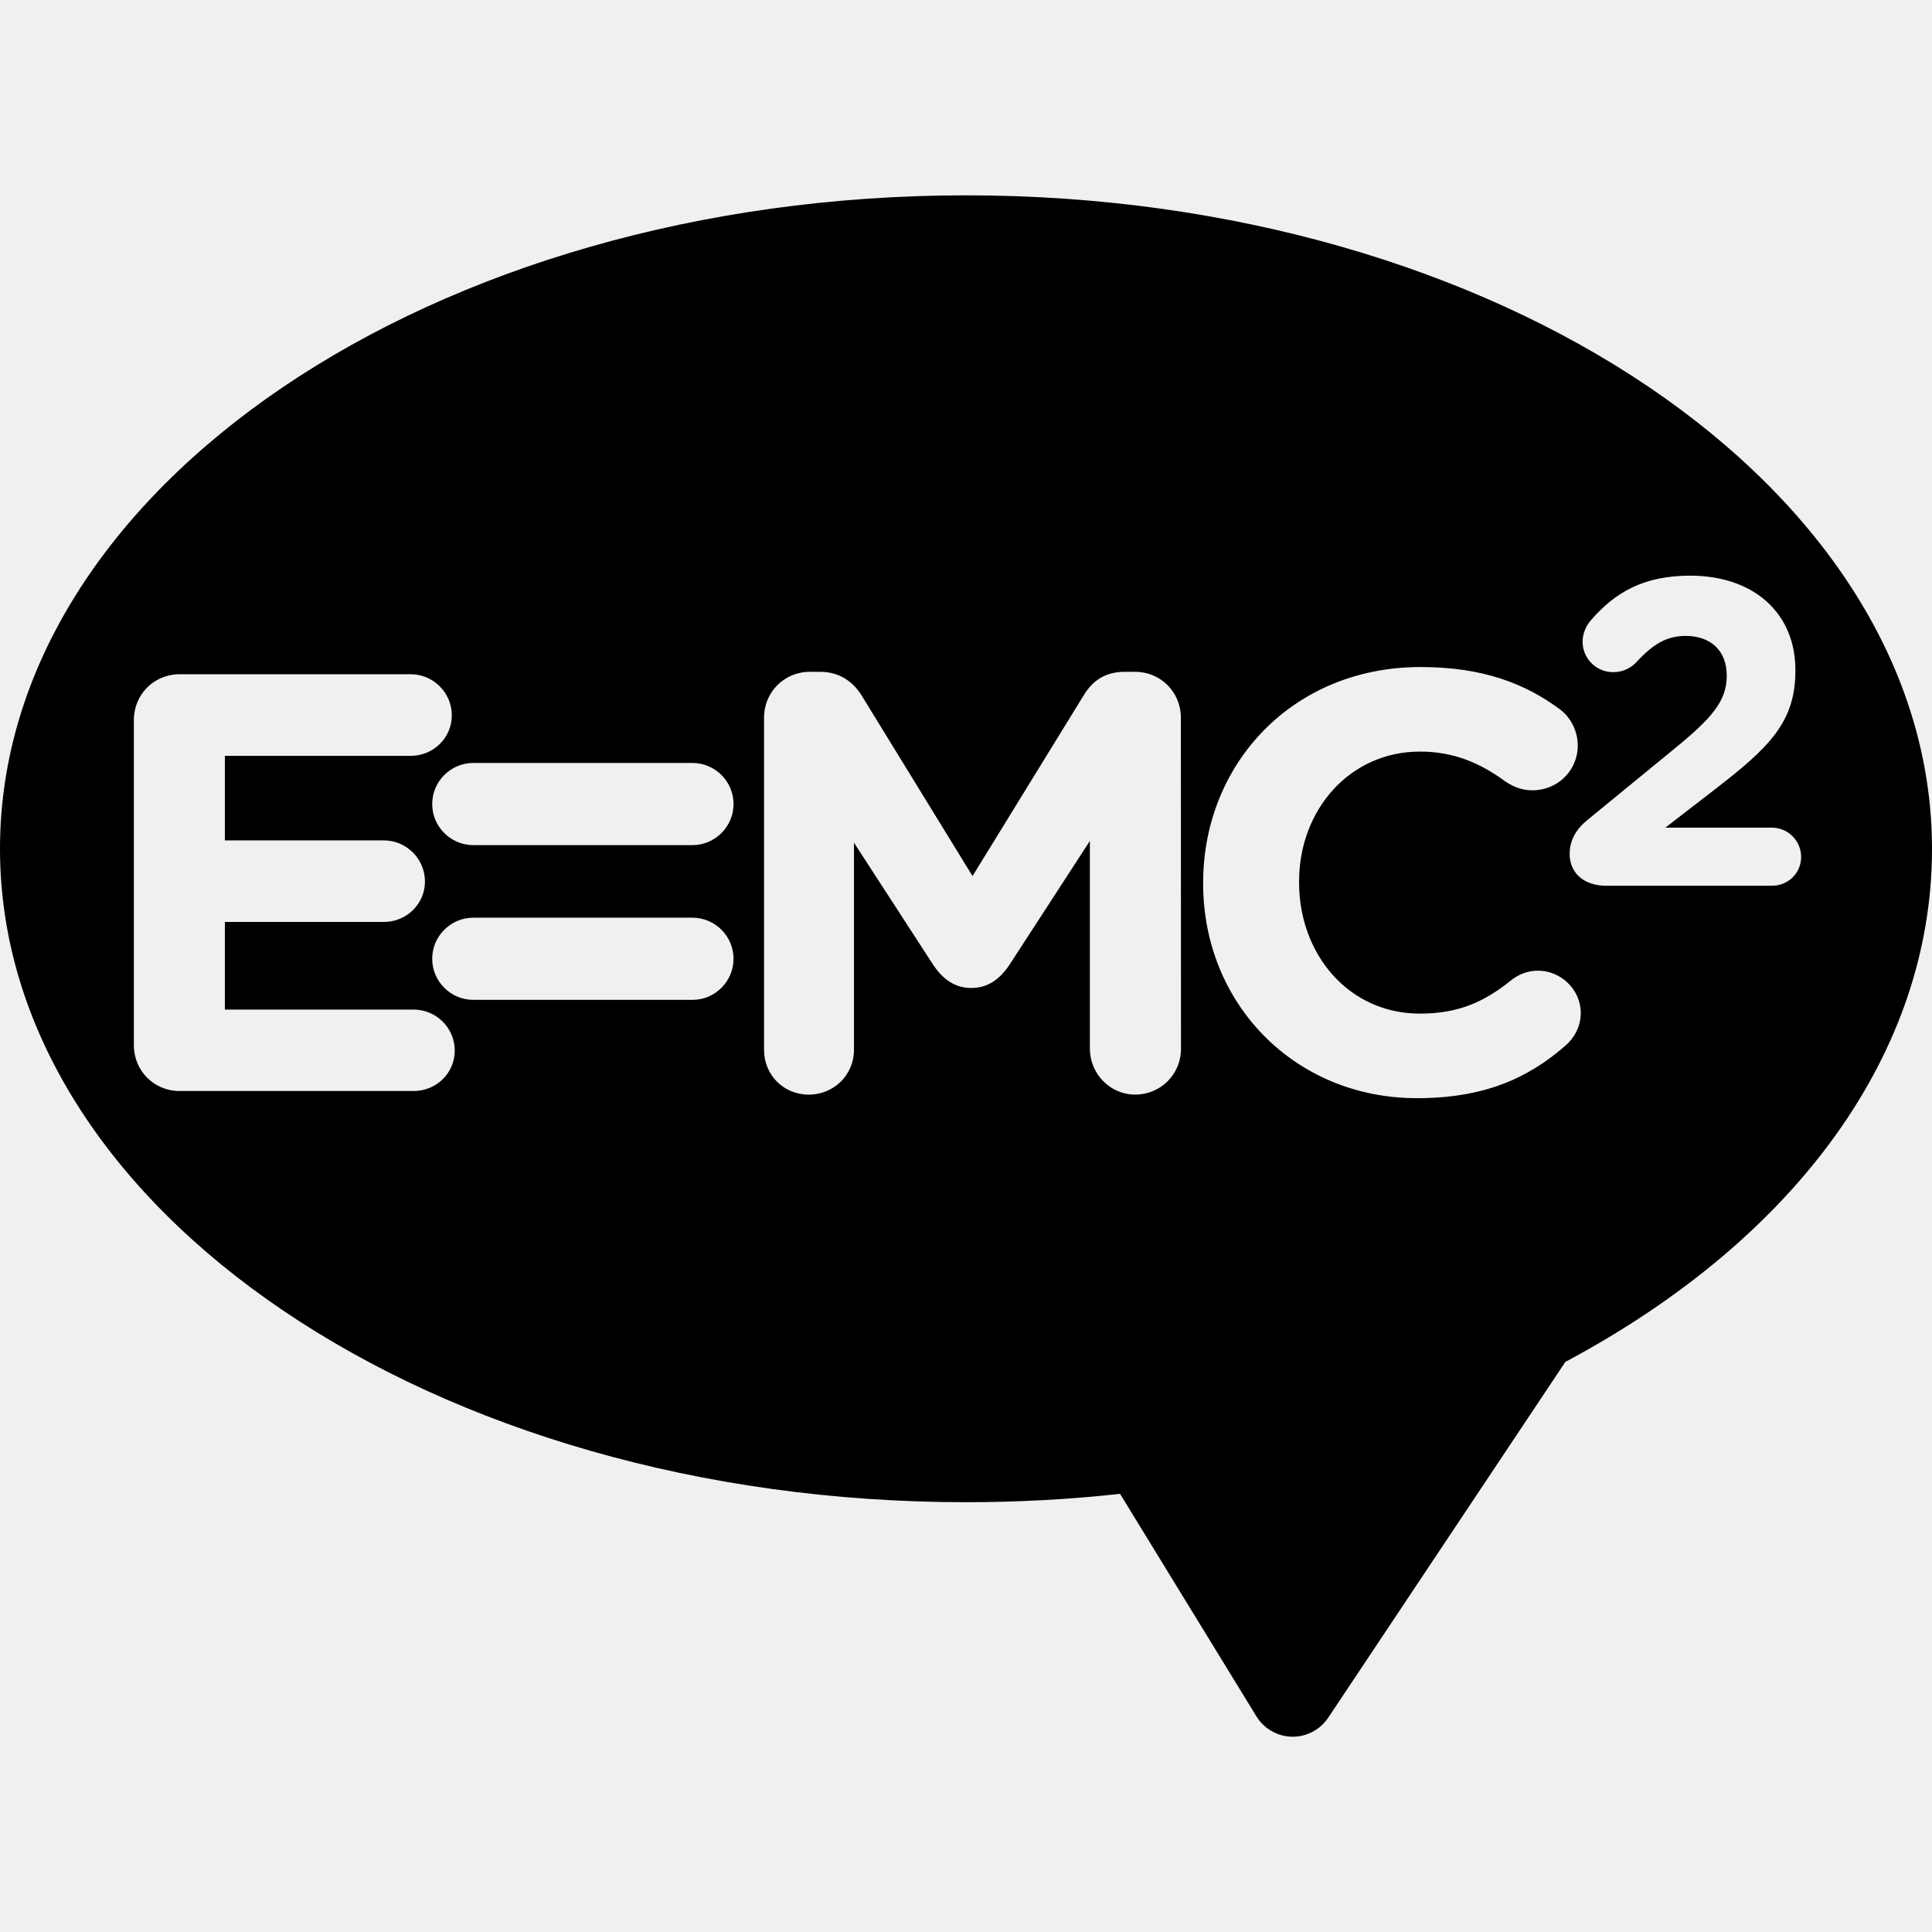
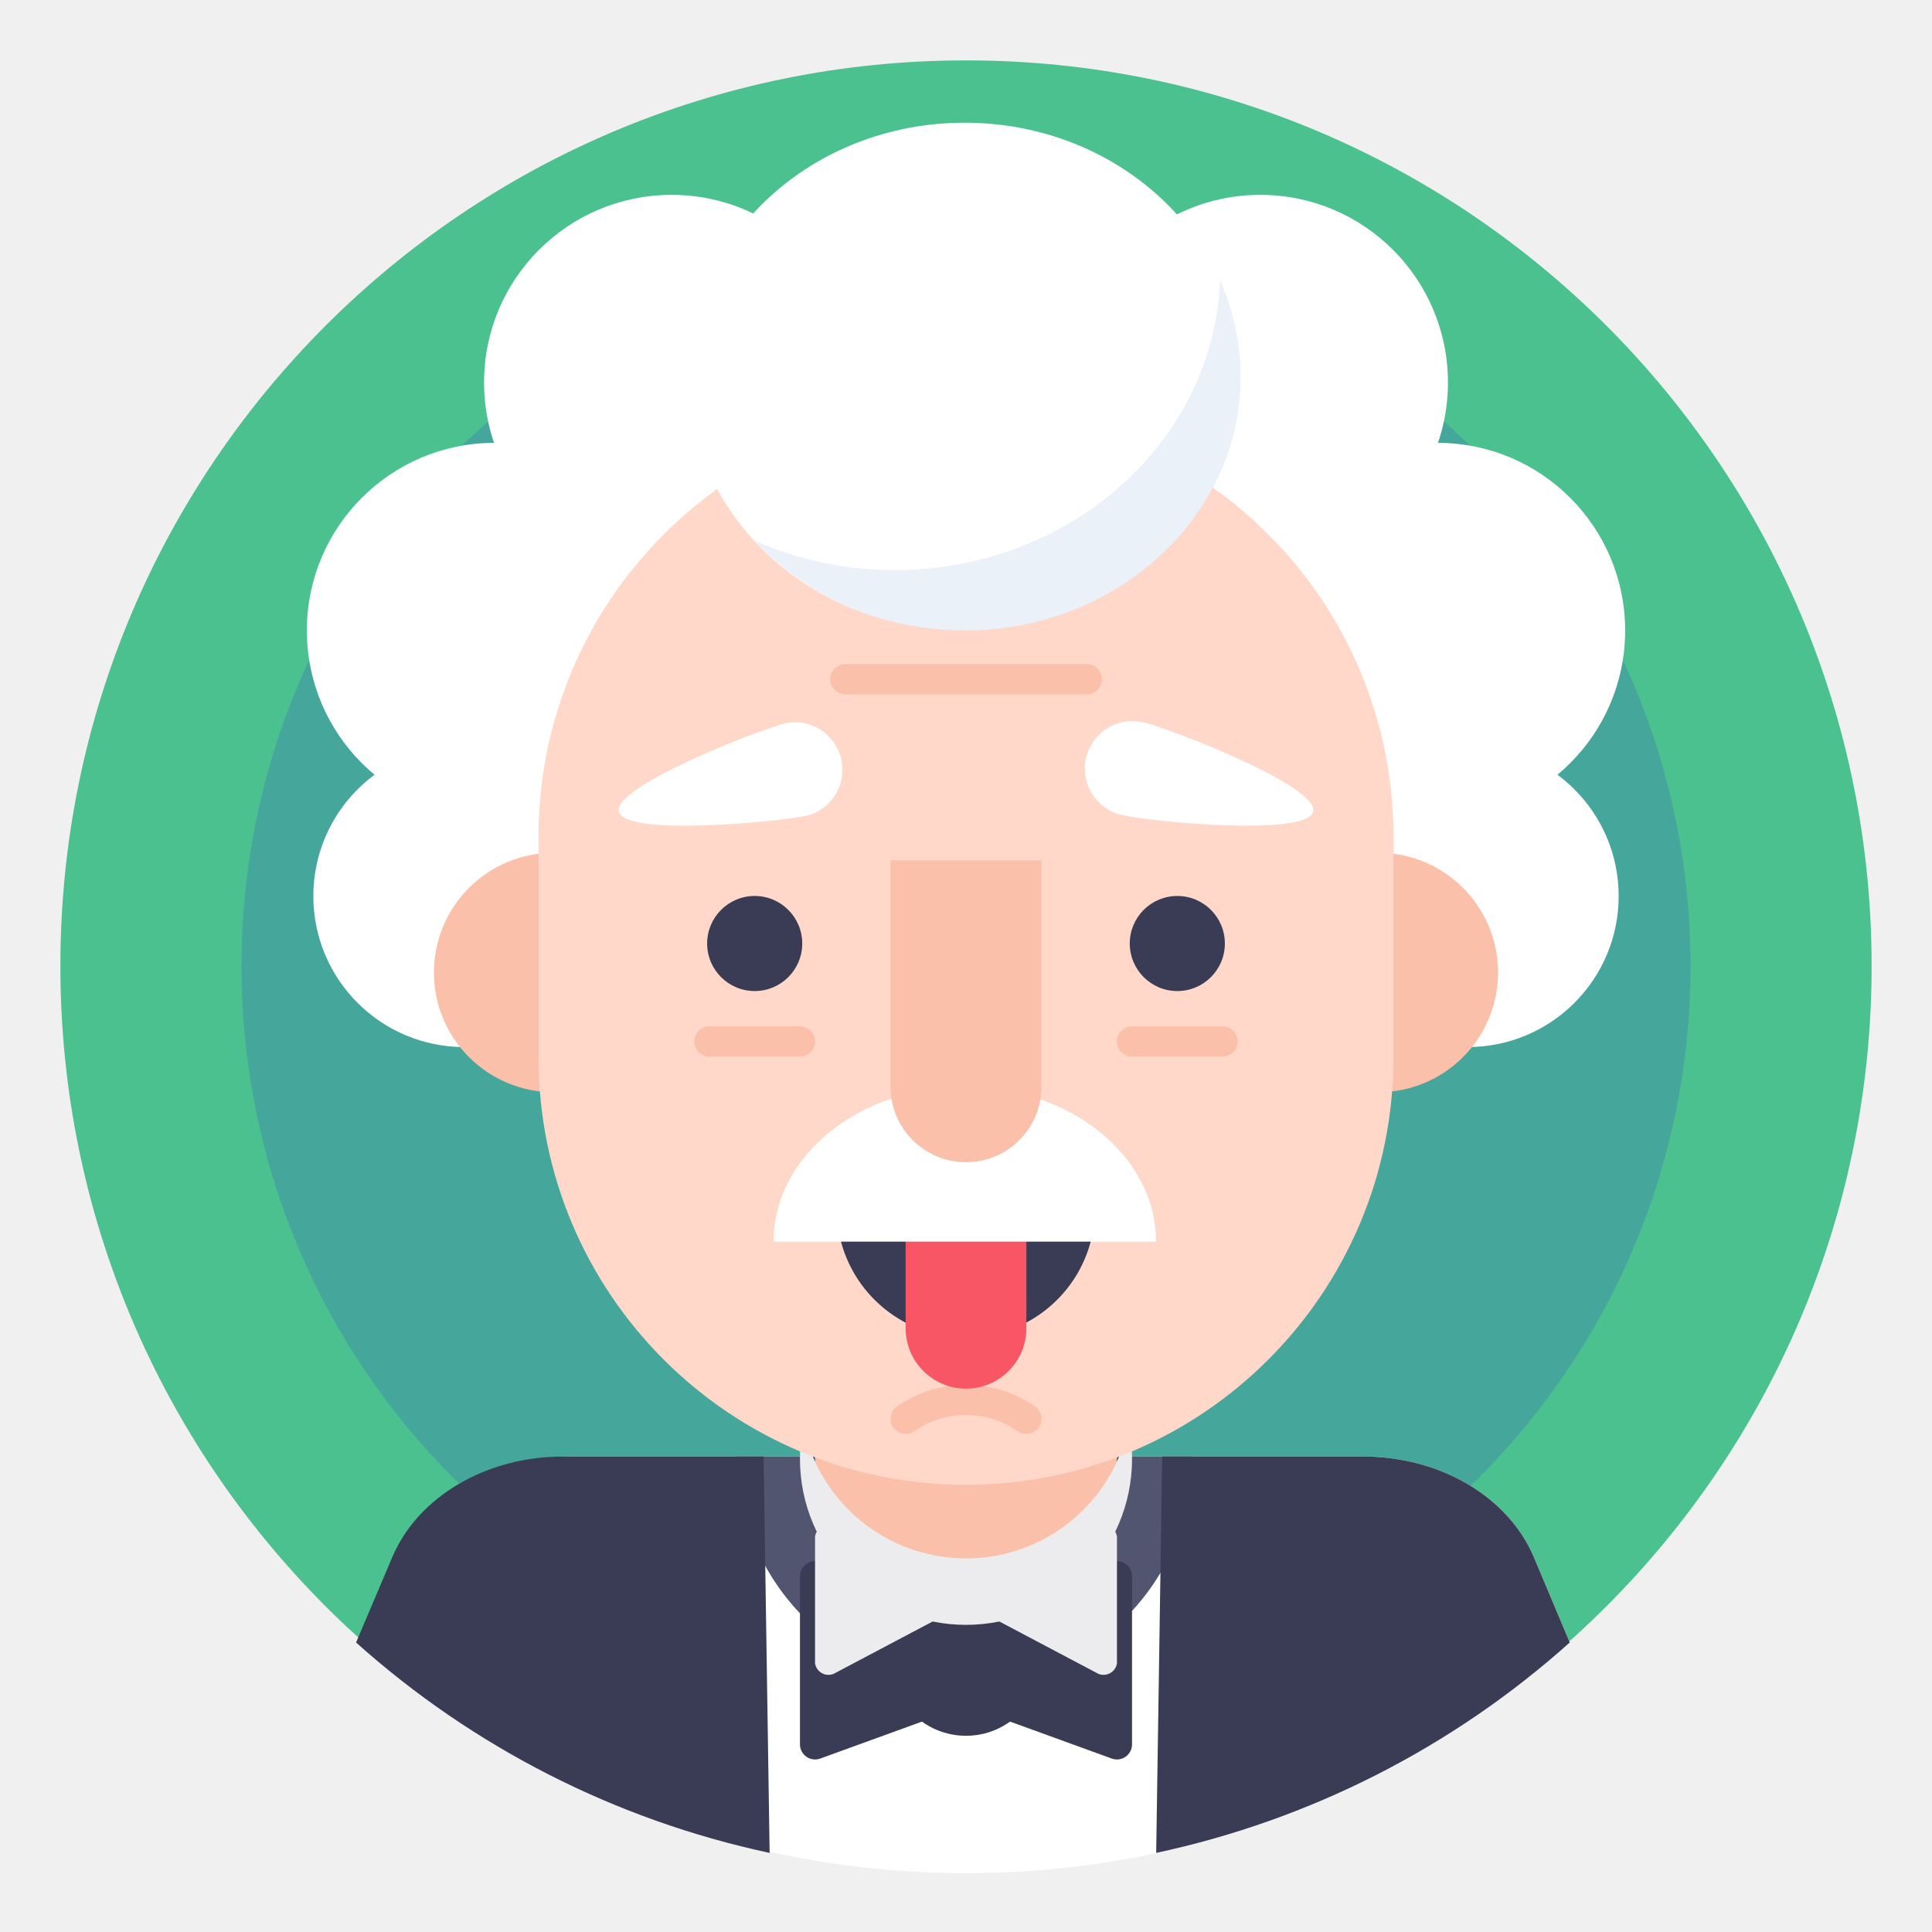
- <svg xmlns="http://www.w3.org/2000/svg" fill="#000000" version="1.1" id="Capa_1" width="800px" height="800px" viewBox="0 0 45.336 45.335" xml:space="preserve">
-   <g>
-     <path d="M22.668,4.583C10.168,4.583,0,11.461,0,19.917S10.168,35.25,22.668,35.25c1.199,0,2.414-0.064,3.615-0.196l3.199,5.22   c0.178,0.291,0.492,0.472,0.834,0.479c0.006,0,0.012,0,0.018,0c0.334,0,0.646-0.168,0.832-0.444l5.566-8.351   c5.471-2.92,8.604-7.296,8.604-12.039C45.336,11.46,35.166,4.583,22.668,4.583z M9.707,25.601H4.215   c-0.602,0-1.074-0.476-1.074-1.076v-7.628c0-0.601,0.473-1.076,1.074-1.076h5.422c0.531,0,0.965,0.434,0.965,0.964   c0,0.531-0.434,0.951-0.965,0.951h-4.36v1.984h3.73c0.531,0,0.965,0.433,0.965,0.964c0,0.53-0.434,0.95-0.965,0.95h-3.73v2.056   h4.431c0.53,0,0.963,0.433,0.963,0.963C10.671,25.181,10.238,25.601,9.707,25.601z M16.25,23.462h-5.143   c-0.531,0-0.965-0.434-0.965-0.964c0-0.53,0.434-0.964,0.965-0.964h5.143c0.529,0,0.963,0.434,0.963,0.964   C17.213,23.028,16.779,23.462,16.25,23.462z M16.25,19.831h-5.143c-0.531,0-0.965-0.434-0.965-0.964   c0-0.531,0.434-0.964,0.965-0.964h5.143c0.529,0,0.963,0.433,0.963,0.964C17.213,19.396,16.779,19.831,16.25,19.831z    M27.713,24.609c0,0.601-0.477,1.076-1.076,1.076c-0.588,0-1.062-0.49-1.062-1.076v-4.876l-1.887,2.906   c-0.225,0.336-0.504,0.544-0.895,0.544c-0.391,0-0.67-0.208-0.895-0.544l-1.859-2.865v4.863c0,0.588-0.473,1.049-1.061,1.049   s-1.049-0.461-1.049-1.049v-7.797c0-0.602,0.477-1.076,1.075-1.076h0.238c0.461,0,0.782,0.238,0.979,0.559l2.6,4.234l2.613-4.248   c0.223-0.363,0.528-0.545,0.963-0.545h0.238c0.6,0,1.075,0.475,1.075,1.076L27.713,24.609L27.713,24.609z M36.73,24.54   c-0.881,0.769-1.916,1.229-3.479,1.229c-2.879,0-5.018-2.224-5.018-5.031v-0.027c0-2.781,2.096-5.059,5.102-5.059   c1.467,0,2.457,0.391,3.268,0.991c0.227,0.168,0.42,0.476,0.42,0.854c0,0.586-0.475,1.048-1.062,1.048   c-0.293,0-0.488-0.112-0.641-0.21c-0.604-0.446-1.23-0.699-2-0.699c-1.648,0-2.836,1.37-2.836,3.047v0.028   c0,1.676,1.16,3.074,2.836,3.074c0.908,0,1.51-0.279,2.125-0.77c0.168-0.14,0.391-0.238,0.643-0.238   c0.545,0,1.006,0.449,1.006,0.992C37.094,24.105,36.926,24.372,36.73,24.54z M41.58,20.784h-3.895c-0.49,0-0.852-0.277-0.852-0.748   c0-0.307,0.146-0.574,0.41-0.789l2.039-1.67c0.893-0.729,1.238-1.128,1.238-1.723c0-0.604-0.398-0.932-0.963-0.932   c-0.451,0-0.77,0.194-1.168,0.625c-0.104,0.112-0.287,0.225-0.535,0.225c-0.396,0-0.717-0.317-0.717-0.717   c0-0.175,0.072-0.359,0.188-0.492c0.57-0.666,1.25-1.055,2.336-1.055c1.484,0,2.469,0.87,2.469,2.213v0.021   c0,1.2-0.611,1.795-1.885,2.778l-1.166,0.901h2.498c0.381,0,0.688,0.309,0.688,0.688S41.961,20.784,41.58,20.784z" />
-   </g>
+ <svg xmlns="http://www.w3.org/2000/svg" width="800px" height="800px" viewBox="0 0 128 128" data-name="Layer 1" id="Layer_1">
+   <defs>
+     <style>.cls-1{fill:#4bc190;}.cls-12,.cls-2{fill:#356cb6;}.cls-2{opacity:0.3;}.cls-3{fill:#ffffff;}.cls-4{fill:#fbc0aa;}.cls-5{fill:#515570;}.cls-10,.cls-6{fill:none;stroke:#fbc0aa;stroke-linecap:round;stroke-linejoin:round;}.cls-6{stroke-width:20px;}.cls-7,.cls-8{fill:#393c54;}.cls-12,.cls-8{opacity:0.1;}.cls-9{fill:#ffd8c9;}.cls-10{stroke-width:2px;}.cls-11{fill:#f85565;}</style>
+   </defs>
+   <circle class="cls-1" cx="64" cy="64" r="60" />
+   <circle class="cls-2" cx="64" cy="64" r="48" />
+   <circle class="cls-3" cx="30.76" cy="59.37" r="10" />
+   <circle class="cls-3" cx="97.24" cy="59.37" r="10" />
+   <circle class="cls-3" cx="32.76" cy="41.77" r="12.43" />
+   <circle class="cls-3" cx="95.24" cy="41.77" r="12.43" />
+   <circle class="cls-3" cx="44.5" cy="25.34" r="12.43" />
+   <circle class="cls-3" cx="83.5" cy="25.34" r="12.43" />
+   <circle class="cls-4" cx="91.32" cy="64.43" r="7.93" />
+   <path class="cls-3" d="M64,124.1a59.78,59.78,0,0,0,40-15.28l-2.39-5.68c-1.71-4-6.22-6.64-11.29-6.64H37.69c-5.07,0-9.58,2.66-11.29,6.64L24,108.82A59.78,59.78,0,0,0,64,124.1Z" />
+   <path class="cls-5" d="M79,96.5H48.85A15.07,15.07,0,0,0,79,96.5Z" />
+   <line class="cls-6" x1="64" x2="64" y1="84.75" y2="98.5" />
+   <path class="cls-7" d="M64,113l9.66,3.51a1,1,0,0,0,1.34-.94V104.43a1,1,0,0,0-1.34-.94L64,107Z" />
+   <path class="cls-7" d="M64,113l-9.66,3.51a1,1,0,0,1-1.34-.94V104.43a1,1,0,0,1,1.34-.94L64,107Z" />
+   <circle class="cls-7" cx="64" cy="110" r="5" />
+   <path class="cls-3" d="M64,103.25a11,11,0,0,1-10.78-8.8,11.4,11.4,0,0,0-.22,2.2,11,11,0,0,0,22,0,11.4,11.4,0,0,0-.22-2.2A11,11,0,0,1,64,103.25Z" />
+   <path class="cls-8" d="M64,103.25a11,11,0,0,1-10.78-8.8,11.4,11.4,0,0,0-.22,2.2,11,11,0,0,0,22,0,11.4,11.4,0,0,0-.22-2.2A11,11,0,0,1,64,103.25Z" />
+   <path class="cls-3" d="M72.78,101.1,64,105.74l-8.78-4.64a.9.9,0,0,0-1.22.7v8.4a.9.9,0,0,0,1.22.7L64,106.26l8.78,4.64a.9.9,0,0,0,1.22-.7v-8.4A.9.9,0,0,0,72.78,101.1Z" />
+   <path class="cls-8" d="M72.78,101.1,64,105.74l-8.78-4.64a.9.9,0,0,0-1.22.7v8.4a.9.9,0,0,0,1.22.7L64,106.26l8.78,4.64a.9.9,0,0,0,1.22-.7v-8.4A.9.9,0,0,0,72.78,101.1Z" />
+   <circle class="cls-4" cx="36.68" cy="64.43" r="7.93" />
+   <path class="cls-9" d="M64,98.37A28.31,28.31,0,0,1,35.68,70.05V55.43a28.32,28.32,0,1,1,56.64,0V70.05A28.31,28.31,0,0,1,64,98.37Z" />
+   <path class="cls-10" d="M60,94a7,7,0,0,1,8,0" />
+   <path class="cls-7" d="M71.55,80a1,1,0,0,1,.94,1.07,8.56,8.56,0,0,1-17,0A1,1,0,0,1,56.45,80Z" />
+   <path class="cls-11" d="M64,92h0a4,4,0,0,1-4-4V77h8V88A4,4,0,0,1,64,92Z" />
+   <path class="cls-3" d="M51.25,82.26C51.25,76.59,56.93,72,63.92,72s12.67,4.59,12.67,10.26" />
+   <path class="cls-4" d="M64,77h0a5,5,0,0,1-5-5V57H69V72A5,5,0,0,1,64,77Z" />
+   <circle class="cls-7" cx="50" cy="62.51" r="3.15" />
+   <line class="cls-10" x1="56" x2="72" y1="45" y2="45" />
+   <ellipse class="cls-3" cx="63.91" cy="24.95" rx="18.28" ry="16.82" />
+   <path class="cls-12" d="M80.83,18.58c-.41,10.66-9.9,19.19-21.58,19.19A23.05,23.05,0,0,1,50,35.83a18.9,18.9,0,0,0,13.93,5.94C74,41.77,82.19,34.24,82.19,25A15.72,15.72,0,0,0,80.83,18.58Z" />
+   <circle class="cls-7" cx="78" cy="62.51" r="3.15" />
+   <path class="cls-3" d="M87,53.77c-.4,1.69-10.86.65-12.55.25a3.15,3.15,0,1,1,1.46-6.12C77.58,48.3,87.38,52.08,87,53.77Z" />
+   <path class="cls-3" d="M41,53.77c.4,1.69,10.86.65,12.55.25a3.15,3.15,0,0,0-1.46-6.12C50.42,48.3,40.62,52.08,41,53.77Z" />
+   <line class="cls-10" x1="75" x2="81" y1="69" y2="69" />
+   <line class="cls-10" x1="47" x2="53" y1="69" y2="69" />
+   <path class="cls-7" d="M104,108.82l-2.39-5.68c-1.71-4-6.22-6.64-11.29-6.64H77l-.4,26.26A59.82,59.82,0,0,0,104,108.82Z" />
+   <path class="cls-7" d="M23.59,108.82,26,103.14c1.71-4,6.23-6.64,11.29-6.64H50.59l.4,26.26A59.82,59.82,0,0,1,23.59,108.82Z" />
</svg>
